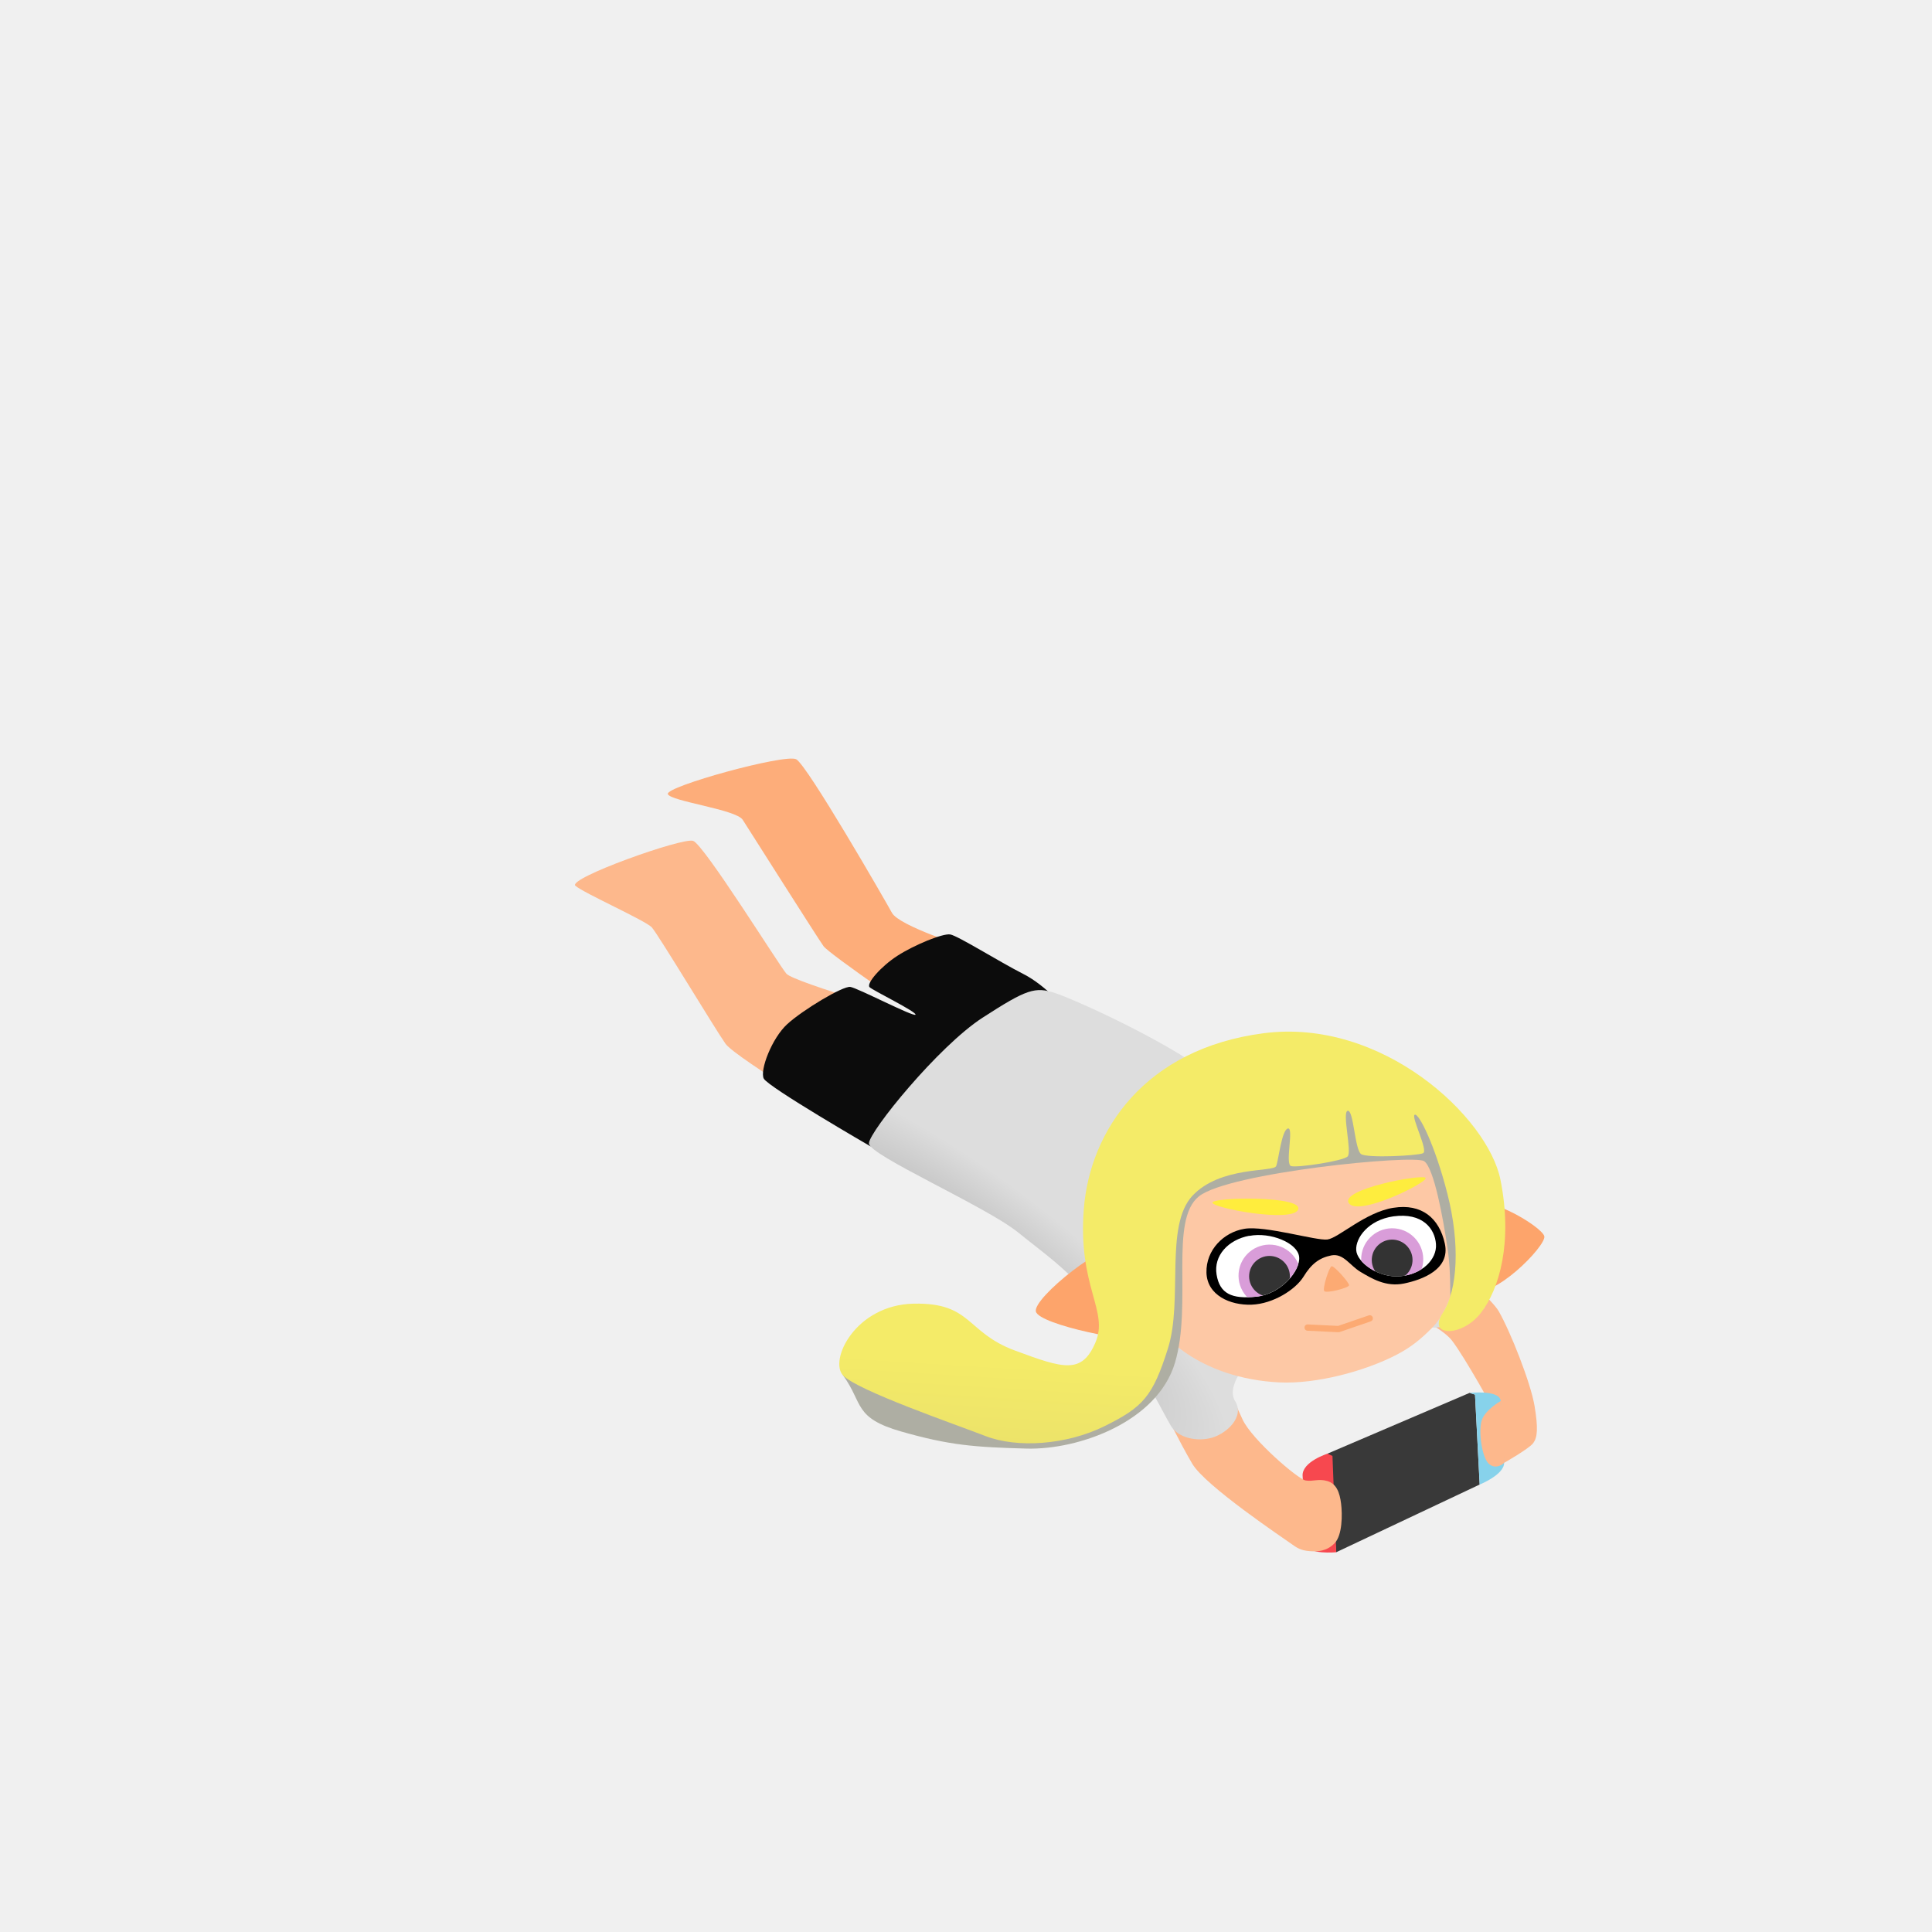
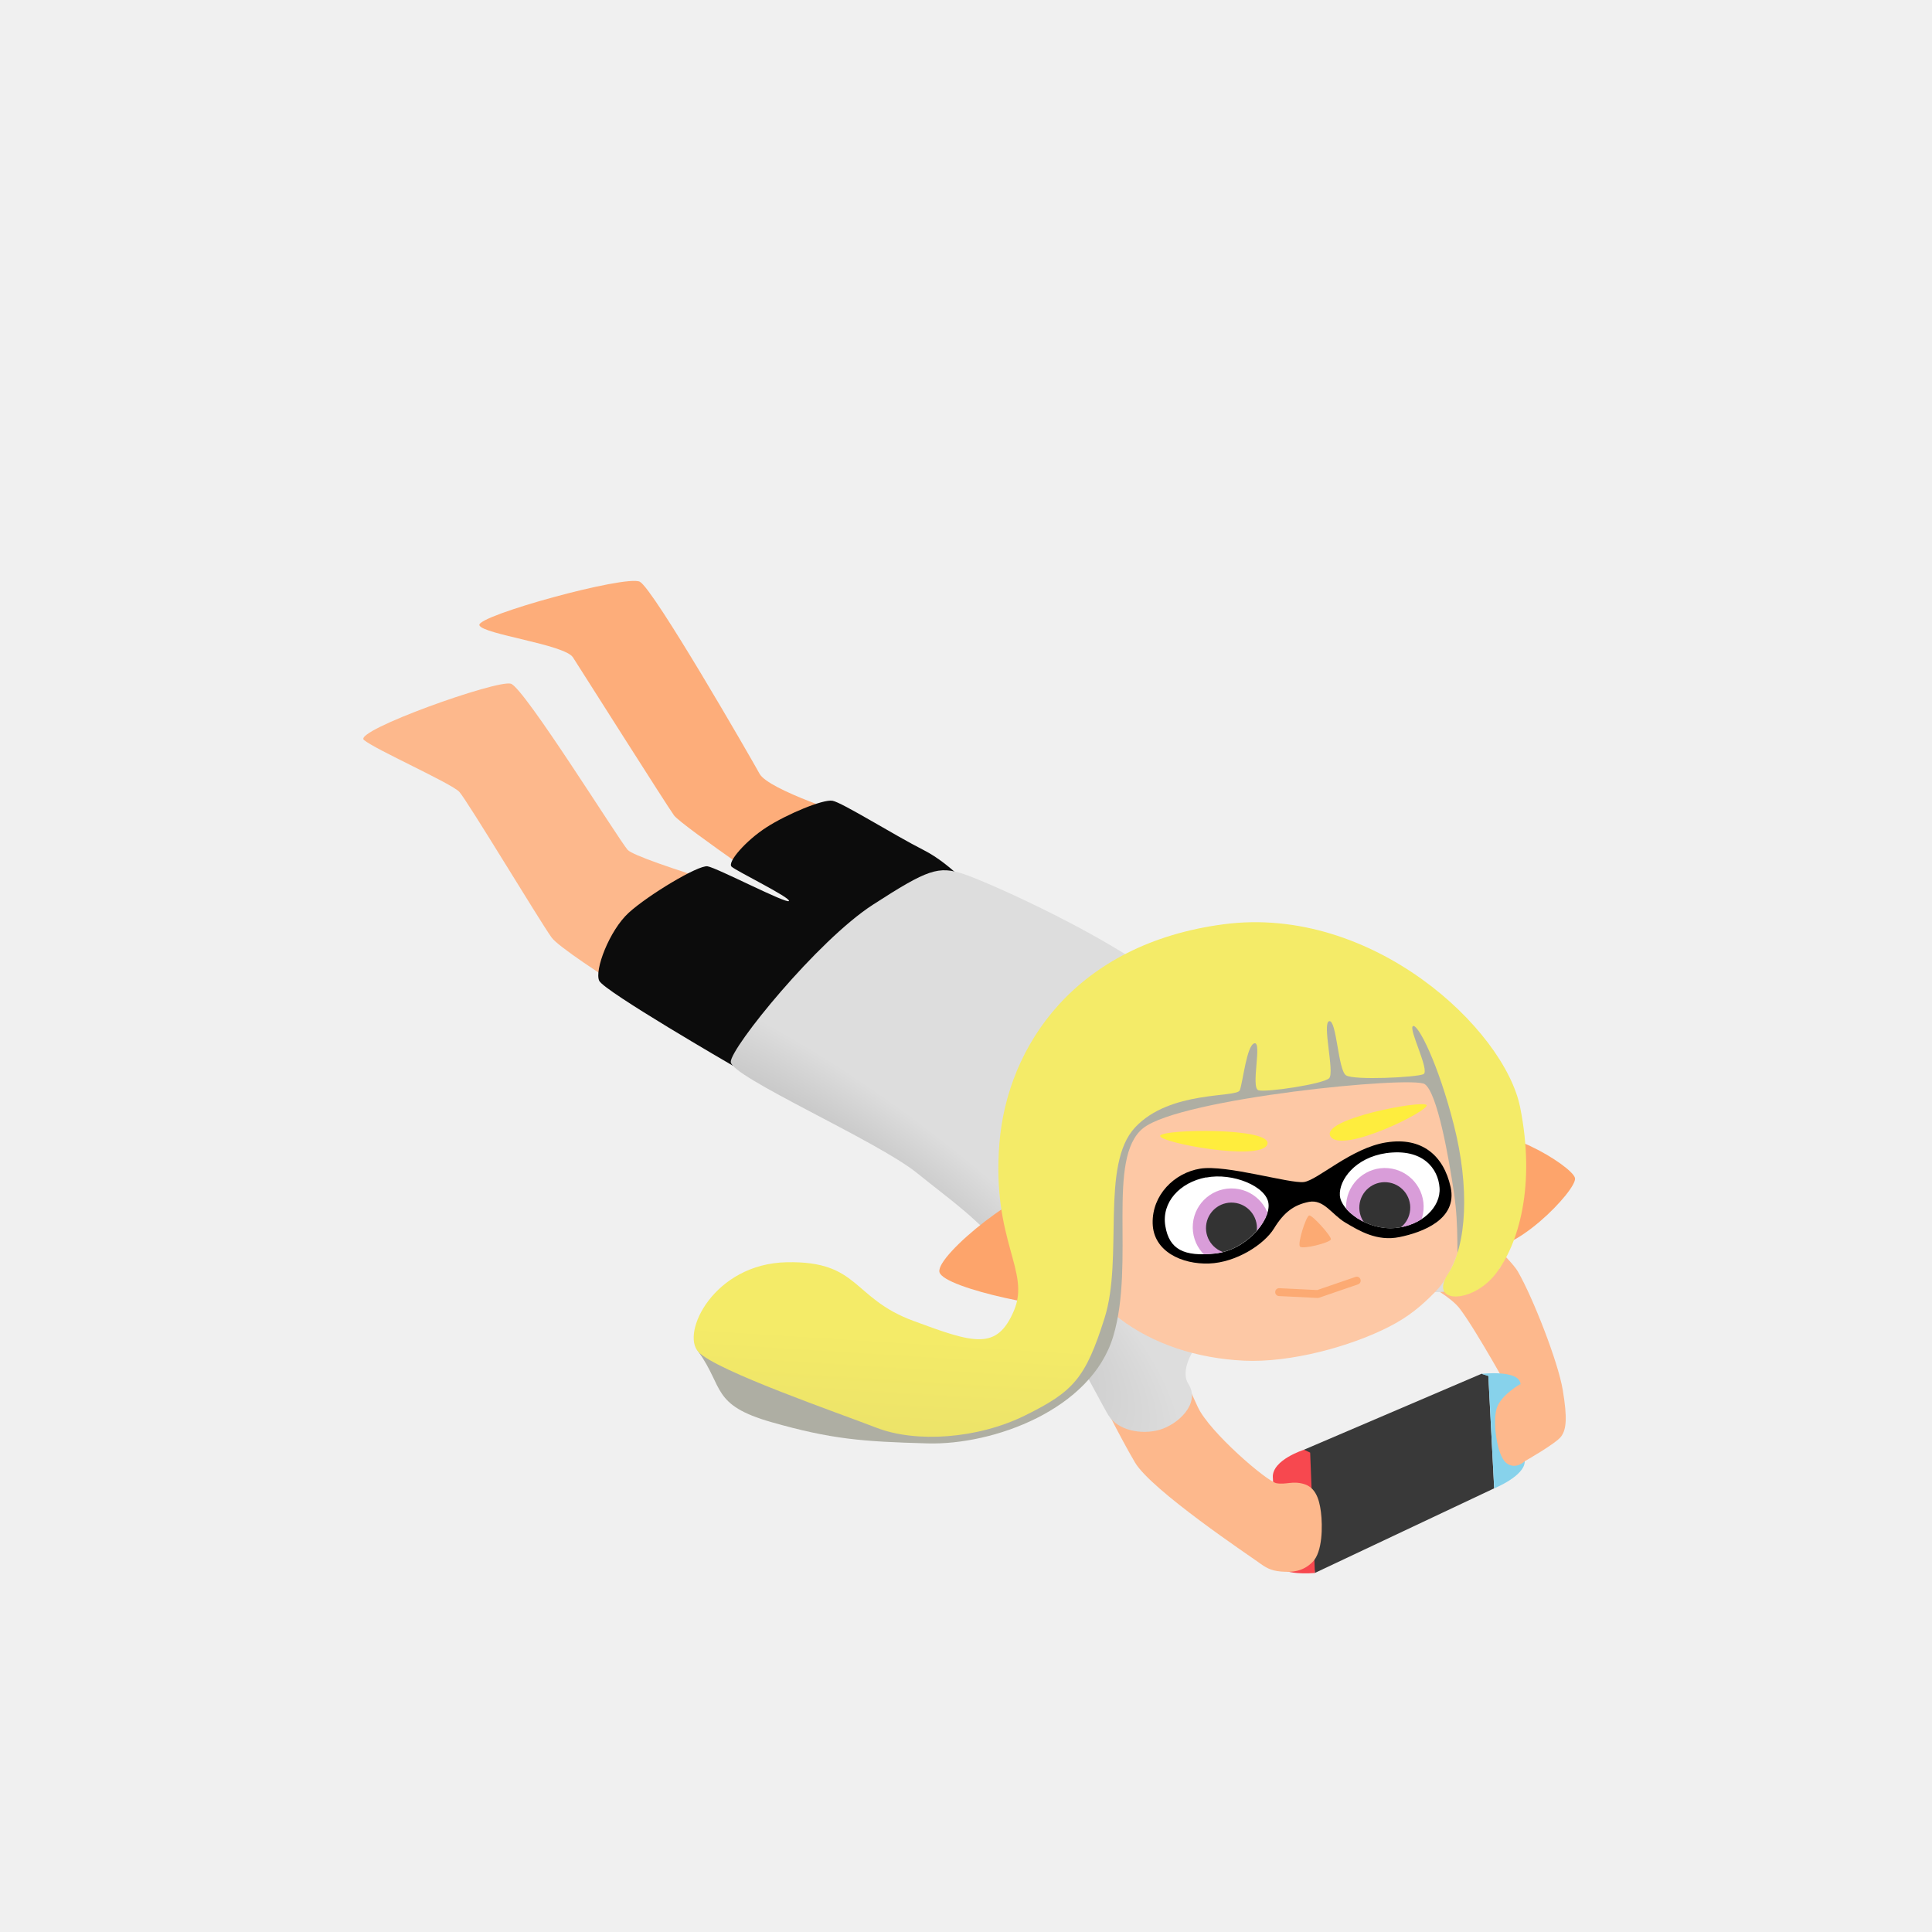
<svg xmlns="http://www.w3.org/2000/svg" xmlns:xlink="http://www.w3.org/1999/xlink" width="256" height="256" viewBox="0 0 67.733 67.733" version="1.1" id="svg1" xml:space="preserve">
  <defs id="defs1">
    <mask maskUnits="userSpaceOnUse" id="mask6">
      <path id="path6" style="display:inline;fill:#ffffff;stroke-width:1.156;stroke-linecap:square;stroke-miterlimit:1.5;paint-order:fill markers stroke" d="m 36.461,34.771 c -0.463,0.063 -0.799,0.391 -0.753,0.805 0.047,0.414 0.301,0.554 0.839,0.528 0.538,-0.026 0.992,-0.514 0.974,-0.816 -0.018,-0.302 -0.597,-0.579 -1.06,-0.516 z" />
    </mask>
    <mask maskUnits="userSpaceOnUse" id="mask5">
      <path id="path5-7" style="display:inline;fill:#ffffff;stroke-width:1.104;stroke-linecap:square;stroke-miterlimit:1.5;paint-order:fill markers stroke" d="m 36.508,34.724 c 0.643,-0.053 0.89,0.319 0.898,0.651 0.009,0.333 -0.336,0.644 -0.812,0.659 -0.477,0.015 -0.926,-0.353 -0.928,-0.621 -0.002,-0.267 0.3,-0.643 0.842,-0.689 0.542,-0.046 -0.643,0.053 -2e-6,6.7e-5 z" />
    </mask>
    <linearGradient xlink:href="#linearGradient9310-2" id="linearGradient9312-1" x1="37.706" y1="27.52" x2="35.707" y2="51.579" gradientUnits="userSpaceOnUse" />
    <linearGradient id="linearGradient9310-2">
      <stop style="stop-color:#f4eb68;stop-opacity:1;" offset="0.466" id="stop9306-7" />
      <stop style="stop-color:#cfc56d;stop-opacity:1;" offset="1" id="stop9308-0" />
    </linearGradient>
    <radialGradient xlink:href="#linearGradient1-1" id="radialGradient1" cx="25.56" cy="37.01" fx="25.56" fy="37.01" r="10.526" gradientTransform="matrix(0.8855355,0.6745793,-0.2044446,0.2683805,10.80524,7.45085)" gradientUnits="userSpaceOnUse" />
    <linearGradient id="linearGradient1-1">
      <stop style="stop-color:#c3c3c3;stop-opacity:1;" offset="0.465" id="stop1-2" />
      <stop style="stop-color:#dddddd;stop-opacity:1;" offset="1" id="stop2-7" />
    </linearGradient>
+     <mask maskUnits="userSpaceOnUse" id="mask6-4">
+       <path id="path6-8" style="display:inline;fill:#ffffff;stroke-width:1.156;stroke-linecap:square;stroke-miterlimit:1.5;paint-order:fill markers stroke" d="m 36.461,34.771 c -0.463,0.063 -0.799,0.391 -0.753,0.805 0.047,0.414 0.301,0.554 0.839,0.528 0.538,-0.026 0.992,-0.514 0.974,-0.816 -0.018,-0.302 -0.597,-0.579 -1.06,-0.516 z" />
+     </mask>
+     <mask maskUnits="userSpaceOnUse" id="mask5-1">
+       <path id="path5-7-0" style="display:inline;fill:#ffffff;stroke-width:1.104;stroke-linecap:square;stroke-miterlimit:1.5;paint-order:fill markers stroke" d="m 36.508,34.724 c 0.643,-0.053 0.89,0.319 0.898,0.651 0.009,0.333 -0.336,0.644 -0.812,0.659 -0.477,0.015 -0.926,-0.353 -0.928,-0.621 -0.002,-0.267 0.3,-0.643 0.842,-0.689 0.542,-0.046 -0.643,0.053 -2e-6,6.7e-5 z" />
+     </mask>
  </defs>
  <g id="layer1">
-     <g id="g76467" transform="matrix(0.7451107,0.04852125,-0.04852125,0.7451107,30.81465,17.5663)" style="display:inline">
+     <g id="g76467" transform="matrix(0.9313884,0.06065156,-0.06065156,0.9313884,26.05807,9.079605)" style="display:inline">
      <g id="g481" transform="matrix(1.414051,-0.1785005,0.1785005,1.414051,-43.26964,-25.84497)">
        <path id="rect479" d="m 40.702,54.009 4.793,-1.715 0.172,0.069 -0.026,2.966 -4.852,1.94 z" style="fill:#393939;fill-opacity:1;stroke-width:1.323;stroke-linecap:round;stroke-linejoin:round" />
        <path id="rect481" d="m 39.836,54.686 c 0.008,-0.463 0.867,-0.676 0.867,-0.676 l 0.155,0.086 -0.068,3.174 c 0,0 -0.939,0.027 -0.955,-0.304 -0.016,-0.331 -0.006,-1.817 0.002,-2.28 z" style="fill:#f7484f;fill-opacity:1;stroke-width:1.627;stroke-linecap:round;stroke-linejoin:round" />
      </g>
      <g id="g476" style="display:inline" transform="matrix(1.36063,-0.1173114,0.1173114,1.36063,-33.68367,-8.405257)">
        <path id="rect19720-6" style="display:none;fill:#f0e769;stroke-width:0.157;stroke-linecap:round;stroke-linejoin:round;stroke-miterlimit:1.5;paint-order:fill markers stroke" d="m 33.873,36.862 c -0.074,-0.758 8.854,-1.466 9.021,-1.053 0.167,0.414 -0.531,2.263 -1.055,2.542 -0.523,0.28 -2.426,-0.502 -3.32,-0.379 -0.894,0.123 -2.797,1.402 -3.163,1.369 -0.366,-0.033 -1.409,-1.721 -1.483,-2.479 z" />
        <path id="rect476" style="fill:#fdb88c;stroke-width:1.381;stroke-linecap:round;stroke-linejoin:round" d="M 33.127,39.583 30.252,35.162 28.014,33.071 23.061,30.02 c 0,0 -4.344,-2.729 -4.681,-3.225 -0.337,-0.496 -2.241,-3.817 -2.451,-4.055 -0.209,-0.238 -2.312,-1.226 -2.595,-1.484 -0.283,-0.258 3.709,-1.589 4.077,-1.46 0.368,0.13 2.861,4.331 3.112,4.634 0.251,0.303 4.781,1.71 4.781,1.71 l 1.429,-2.489 2.054,1.734 6.021,2.998 5.618,4.028 c 0,0 3.941,3.412 4.334,4.129 0.394,0.716 1.052,2.497 1.166,3.282 0.114,0.785 0.075,1.086 -0.069,1.277 -0.143,0.19 -1.018,0.662 -1.018,0.662 l -0.281,-1.765 c 0,0 -0.975,-1.866 -1.418,-2.47 -0.443,-0.604 -2.243,-1.382 -2.243,-1.382 l -5.696,2.265 c 0,0 0.37,0.974 0.681,1.675 0.311,0.701 1.859,2.086 2.118,2.138 0.259,0.052 0.437,-0.061 0.749,0.036 0.312,0.097 0.417,0.4 0.457,0.782 0.04,0.382 0.022,1.098 -0.255,1.365 -0.276,0.268 -0.577,0.279 -0.869,0.249 -0.292,-0.031 -0.416,-0.111 -0.631,-0.275 -0.215,-0.164 -2.894,-2.035 -3.33,-2.81 -0.436,-0.776 -0.994,-1.987 -0.994,-1.987 z" />
        <path d="m 25.304,26.14 c 0,0 -3.293,-2.349 -3.486,-2.631 -0.194,-0.281 -2.464,-4.039 -2.686,-4.401 -0.222,-0.363 -2.468,-0.687 -2.555,-0.938 -0.091,-0.26 4.065,-1.31 4.437,-1.104 0.373,0.206 2.944,4.894 3.182,5.35 0.238,0.455 2.538,1.235 2.538,1.235" style="display:inline;fill:#fdad7a;fill-opacity:1;stroke-width:1.408;stroke-linecap:round;stroke-linejoin:round" id="path1-5" />
        <path id="rect480" d="m 45.487,52.297 c 0,0 1.002,-0.056 1.014,0.327 0.012,0.383 0.01,1.651 -0.012,2.041 -0.022,0.39 -0.847,0.664 -0.847,0.664 l 0.026,-2.966 z" style="fill:#87d2eb;fill-opacity:1;stroke-width:1.349;stroke-linecap:round;stroke-linejoin:round" transform="matrix(1.042821,-0.04127922,0.04127922,1.042821,-5.896316,-13.32576)" />
        <path id="rect1" style="display:inline;fill:#fdb88c;stroke-width:1.381;stroke-linecap:round;stroke-linejoin:round" transform="rotate(-2.266822)" d="m 42.472,41.998 c 0.142,-0.36 0.694,-0.626 0.694,-0.626 l 0.111,1.185 -0.124,0.945 c 0,0 -0.265,0.233 -0.51,0.017 -0.245,-0.216 -0.313,-1.162 -0.17,-1.522 z" />
        <path id="rect477" style="display:inline;fill:#0c0c0c;stroke-width:1.381;stroke-linecap:round;stroke-linejoin:round" d="m 19.669,28.02 c -0.137,-0.29 0.307,-1.384 0.847,-1.857 0.54,-0.473 1.939,-1.277 2.195,-1.233 0.256,0.045 2.165,1.091 2.219,1.001 0.054,-0.09 -1.428,-0.854 -1.556,-0.976 -0.128,-0.122 0.402,-0.707 0.979,-1.062 0.578,-0.355 1.57,-0.743 1.83,-0.694 0.26,0.049 1.681,0.983 2.478,1.408 0.797,0.424 1.486,1.303 1.486,1.303 l -2.464,3.088 -4.397,1.425 c 0,0 -3.48,-2.114 -3.617,-2.405 z" />
        <path id="rect478-9" style="display:inline;fill:url(#radialGradient1);stroke-width:1.381;stroke-linecap:round;stroke-linejoin:round" d="m 23.237,30.32 c 0.019,-0.405 2.455,-3.285 3.997,-4.237 1.542,-0.952 1.829,-1.035 2.518,-0.792 0.689,0.243 4.107,1.865 5.564,3.165 1.457,1.299 3.379,2.86 4.669,4.179 1.29,1.319 3.711,2.3 4.103,3.174 0.392,0.875 0.148,0.524 -0.191,0.823 -0.338,0.299 -1.274,0.49 -1.488,0.412 -0.215,-0.078 -2.039,-1.783 -4.15,-0.583 -2.111,1.2 -2.96,2.429 -2.624,2.979 0.335,0.55 -0.317,1.114 -0.82,1.246 -0.503,0.132 -1.146,-0.006 -1.397,-0.429 -0.251,-0.423 -1.557,-3.202 -2.584,-4.399 -1.027,-1.197 -1.46,-1.465 -2.544,-2.377 -1.085,-0.911 -5.071,-2.757 -5.052,-3.161 z" />
      </g>
      <g id="g12898-2-3" transform="matrix(1.36063,-0.1173114,0.1173114,1.36063,-33.68367,-8.405257)" style="display:inline">
        <path id="path12850-2-0" style="fill:#fdc8a5;fill-opacity:1;stroke-width:1.049;stroke-linecap:square;stroke-linejoin:round;stroke-miterlimit:1.5;paint-order:stroke fill markers" d="m 42.451,29.354 c 0.532,0.482 0.71,1.042 0.778,1.621 0.068,0.579 0.027,1.176 0.12,1.734 0.093,0.558 0.254,1.13 0.34,1.689 0.086,0.559 -0.238,0.771 -0.442,1.274 -0.204,0.502 -0.379,1.002 -0.79,1.399 -0.373,0.361 -0.716,0.642 -1.255,0.906 -0.54,0.264 -1.229,0.501 -1.943,0.66 -0.714,0.159 -1.452,0.241 -2.09,0.196 -0.638,-0.045 -1.255,-0.17 -1.828,-0.375 -0.573,-0.205 -1.102,-0.49 -1.563,-0.856 -0.461,-0.366 -0.887,-0.801 -1.23,-1.285 -0.342,-0.484 -0.6,-1.017 -0.725,-1.577 -0.125,-0.561 -0.053,-1.152 0.075,-1.719 0.128,-0.567 0.311,-1.109 0.408,-1.57 0.096,-0.462 0.035,-0.836 0.057,-1.189 0.022,-0.353 0.127,-0.686 0.557,-1.066 0.43,-0.38 1.148,-0.461 1.957,-0.445 0.809,0.016 1.71,0.13 2.506,0.14 0.796,0.009 1.797,-0.116 2.732,-0.123 0.935,-0.007 1.804,0.105 2.335,0.587 z" />
        <path id="path12852-8-6" style="display:inline;fill:#fda46b;stroke-width:1.32;stroke-linecap:square;stroke-linejoin:round;stroke-miterlimit:1.5;paint-order:stroke fill markers" d="m 28.854,36.221 c -0.099,-0.465 2.491,-2.454 3.098,-2.196 0.608,0.257 0.82,2.984 0.569,3.186 -0.252,0.203 -3.568,-0.525 -3.667,-0.99 z" />
        <path id="path12854-9-2" style="display:inline;fill:#fda46b;fill-opacity:1;stroke-width:1.32;stroke-linecap:square;stroke-linejoin:round;stroke-miterlimit:1.5;paint-order:stroke fill markers" d="m 46.385,34.004 c -0.057,-0.329 -2.201,-1.713 -2.881,-1.11 -0.681,0.603 -0.489,2.563 0.285,2.928 0.774,0.365 2.653,-1.489 2.596,-1.818 z" />
        <g id="g12888-7-6" transform="matrix(0.9419336,-0.06513881,0.06669976,0.9645053,0.1097588,3.562793)">
          <path id="path12860-1-1" style="display:inline;fill:#fcaa73;stroke-width:1.562;stroke-linecap:square;stroke-linejoin:round;stroke-miterlimit:1.5;paint-order:stroke fill markers" d="m 39.428,35.823 c -0.019,0.093 -0.848,0.221 -0.917,0.127 -0.069,-0.093 0.257,-0.846 0.348,-0.858 0.091,-0.012 0.588,0.637 0.569,0.731 z" />
          <g id="g12880-2-8" transform="matrix(-4.952158,-0.4684516,-0.4702891,5.450875,230.0483,-113.5224)" style="display:inline">
            <path id="path12862-9-7" style="display:inline;stroke-width:0.49;stroke-linecap:square;stroke-miterlimit:1.5;paint-order:fill markers stroke" d="m 35.272,29.952 c 0.206,0.03 0.403,0.199 0.484,0.209 0.081,0.01 0.455,-0.089 0.607,-0.066 0.152,0.023 0.283,0.139 0.28,0.286 -0.003,0.147 -0.171,0.213 -0.329,0.207 -0.158,-0.006 -0.322,-0.1 -0.381,-0.184 -0.058,-0.084 -0.117,-0.124 -0.206,-0.14 -0.088,-0.015 -0.134,0.066 -0.213,0.107 -0.079,0.041 -0.183,0.098 -0.316,0.073 -0.134,-0.025 -0.341,-0.094 -0.301,-0.261 0.04,-0.167 0.169,-0.261 0.374,-0.231 z" />
            <path id="path12864-3" style="display:inline;fill:#ffffff;stroke-width:0.366;stroke-linecap:square;stroke-miterlimit:1.5;paint-order:fill markers stroke" d="m 36.328,30.14 c 0.155,0.027 0.263,0.131 0.241,0.254 -0.022,0.123 -0.109,0.16 -0.29,0.142 -0.181,-0.018 -0.326,-0.172 -0.315,-0.261 0.01,-0.09 0.209,-0.162 0.364,-0.134 z" />
            <path id="path28885" style="display:inline;fill:#ffffff;stroke-width:0.35;stroke-linecap:square;stroke-miterlimit:1.5;paint-order:fill markers stroke" d="m 35.273,30.008 c -0.215,-0.028 -0.304,0.079 -0.311,0.178 -0.008,0.099 0.103,0.198 0.263,0.211 0.16,0.013 0.316,-0.088 0.321,-0.168 0.005,-0.08 -0.091,-0.197 -0.273,-0.221 -0.182,-0.024 0.215,0.028 0,1.8e-5 z" />
            <g id="g28892" transform="matrix(-0.3360645,-0.01849949,-0.01459795,0.2982614,49.08858,20.44324)" style="display:inline" mask="url(#mask6)">
              <path id="path1-9" style="display:inline;fill:#d99dd9;stroke-width:0.028;stroke-linecap:round;stroke-linejoin:round" transform="matrix(0.7085219,0.1009212,-0.09878251,0.7241927,6.205891,10.39727)" d="m 48.153,28.31 c 0,0.51 -0.422,0.923 -0.944,0.923 -0.521,0 -0.944,-0.413 -0.944,-0.923 0,-0.51 0.422,-0.923 0.944,-0.923 0.521,0 0.944,0.413 0.944,0.923 z" />
              <path id="path2-3" style="display:inline;fill:#333333;stroke-width:0.03;stroke-linecap:round;stroke-linejoin:round" transform="matrix(0.7085219,0.1009212,-0.09878251,0.7241927,6.205891,10.39727)" d="m 47.829,28.33 c -10e-7,0.335 -0.278,0.606 -0.62,0.606 -0.342,0 -0.62,-0.271 -0.62,-0.606 0,-0.335 0.278,-0.606 0.62,-0.606 0.342,0 0.62,0.271 0.62,0.606 z" />
            </g>
            <g id="g3" transform="matrix(-0.3360645,-0.01849949,-0.01459795,0.2982614,48.04867,20.32653)" style="display:inline" mask="url(#mask5)">
              <path id="ellipse2" style="display:inline;fill:#d99dd9;stroke-width:0.028;stroke-linecap:round;stroke-linejoin:round" transform="matrix(0.7085219,0.1009212,-0.09878251,0.7241927,6.205891,10.39727)" d="m 47.569,28.38 c 0,0.51 -0.422,0.923 -0.944,0.923 -0.521,0 -0.944,-0.413 -0.944,-0.923 0,-0.51 0.422,-0.923 0.944,-0.923 0.521,0 0.944,0.413 0.944,0.923 z" />
              <path id="ellipse3" style="display:inline;fill:#333333;stroke-width:0.03;stroke-linecap:round;stroke-linejoin:round" transform="matrix(0.7085219,0.1009212,-0.09878251,0.7241927,6.205891,10.39727)" d="m 47.245,28.4 c 0,0.335 -0.278,0.606 -0.62,0.606 -0.342,0 -0.62,-0.271 -0.62,-0.606 0,-0.335 0.278,-0.606 0.62,-0.606 0.342,0 0.62,0.271 0.62,0.606 z" />
            </g>
          </g>
          <g id="g12886-0-9" transform="matrix(-5.030546,-0.2639861,-0.2639861,5.030546,228.3177,-108.241)" style="display:inline">
            <path id="path12882-3-2" style="display:inline;fill:#feed3e;fill-opacity:1;stroke-width:0.521;stroke-linecap:square;stroke-miterlimit:1.5;paint-order:fill markers stroke" d="m 35.925,29.945 c -0.066,0.1 -0.582,-0.129 -0.561,-0.159 0.022,-0.03 0.626,0.058 0.561,0.159 z" />
            <path id="path12884-6-0" style="display:inline;fill:#ffed3d;fill-opacity:1;stroke-width:0.529;stroke-linecap:square;stroke-miterlimit:1.5;paint-order:fill markers stroke" d="m 36.293,29.976 c 0.042,0.096 0.627,-0.033 0.617,-0.071 -0.011,-0.038 -0.658,-0.025 -0.617,0.071 z" />
          </g>
          <path id="rect25600" style="display:inline;fill:#fcaa73;stroke:#fcaa73;stroke-width:0.224;stroke-linecap:round;stroke-linejoin:round;stroke-miterlimit:1.5;stroke-dasharray:none;stroke-opacity:1;paint-order:fill markers stroke" d="m 40.072,37.06 -1.168,0.28 -1.119,-0.153 1.119,0.153 z" />
        </g>
        <g id="g38214" style="display:none">
          <ellipse style="fill:#a5cbfd;fill-opacity:0.396;stroke:#dbcb5c;stroke-width:0.311;stroke-linecap:round;stroke-linejoin:round;stroke-miterlimit:1.5;stroke-dasharray:none;stroke-opacity:1;paint-order:fill markers stroke" id="path30574" cx="33.447" cy="37.058" transform="rotate(-3.433343)" rx="1.707" ry="1.402" />
          <ellipse style="fill:#a5cbfd;fill-opacity:0.396;stroke:#dbcb5c;stroke-width:0.305;stroke-linecap:round;stroke-linejoin:round;stroke-miterlimit:1.5;stroke-dasharray:none;stroke-opacity:1;paint-order:fill markers stroke" id="circle38103" cx="38.158" cy="37.056" transform="rotate(-3.433343)" rx="1.677" ry="1.374" />
          <rect style="fill:#dbcb5c;fill-opacity:1;stroke:none;stroke-width:0.503;stroke-linecap:round;stroke-linejoin:round;stroke-miterlimit:1.5;stroke-dasharray:none;stroke-opacity:1;paint-order:fill markers stroke" id="rect38209" width="1.208" height="0.342" x="35.212" y="36.79" transform="rotate(-3.433347)" />
          <rect style="display:inline;fill:#dbcb5c;fill-opacity:1;stroke:none;stroke-width:0.315;stroke-linecap:round;stroke-linejoin:round;stroke-miterlimit:1.5;stroke-dasharray:none;stroke-opacity:1;paint-order:fill markers stroke" id="rect38220" width="0.966" height="0.455" x="43.713" y="19.527" transform="rotate(22.16295)" />
          <rect style="display:inline;fill:#dbcb5c;fill-opacity:1;stroke:none;stroke-width:0.315;stroke-linecap:round;stroke-linejoin:round;stroke-miterlimit:1.5;stroke-dasharray:none;stroke-opacity:1;paint-order:fill markers stroke" id="rect38810" width="0.966" height="0.455" x="-20.806" y="50.474" transform="matrix(-0.8743688,0.4852619,0.4852619,0.8743688,0,0)" />
        </g>
        <g id="g12896-1-2">
          <path id="path12890-0-3" style="fill:#aeaea3;stroke-width:1.058;stroke-linecap:square;stroke-linejoin:round;stroke-miterlimit:1.5;paint-order:stroke fill markers" d="m 42.241,29.438 c 1.481,0.454 0.424,0.222 1.135,1.21 0.71,0.988 0.696,3.441 0.465,4.701 -0.231,1.259 -0.663,2.207 -0.715,1.424 -0.052,-0.783 0.046,-1.445 -0.077,-2.43 -0.123,-0.985 -0.402,-2.767 -0.742,-3.01 -0.34,-0.243 -6.722,0.247 -7.767,1.048 -1.045,0.802 -0.294,3.686 -0.942,5.702 -0.647,2.015 -3.367,2.93 -5.165,2.843 -1.797,-0.087 -2.638,-0.168 -4.283,-0.674 -1.645,-0.506 -1.29,-0.991 -1.965,-1.971 -0.675,-0.98 8.229,1.294 9.221,0.292 0.992,-1.003 0.76,-6.558 3.094,-8.354 2.334,-1.797 6.26,-1.235 7.741,-0.781 z" />
          <path id="path12892-6-7" style="fill:url(#linearGradient9312-1);fill-opacity:1;stroke-width:1.058;stroke-linecap:square;stroke-linejoin:round;stroke-miterlimit:1.5;paint-order:stroke fill markers" d="m 36.877,26.821 c 4.095,-0.45 7.654,3.046 8.04,5.203 0.386,2.157 -0.115,3.765 -0.775,4.574 -0.66,0.81 -1.855,0.779 -1.31,-0.023 0.545,-0.802 0.652,-2.38 0.254,-4.096 -0.398,-1.716 -0.934,-2.816 -1.069,-2.748 -0.135,0.068 0.45,1.245 0.26,1.328 -0.19,0.083 -1.912,0.134 -2.129,-0.013 -0.217,-0.147 -0.225,-1.532 -0.43,-1.499 -0.205,0.033 0.122,1.412 -0.035,1.568 -0.157,0.156 -1.729,0.358 -1.95,0.292 -0.221,-0.066 0.133,-1.337 -0.084,-1.295 -0.216,0.042 -0.341,1.069 -0.431,1.283 -0.09,0.214 -1.915,-0.049 -2.9,0.961 -0.984,1.011 -0.391,3.576 -0.95,5.226 -0.559,1.65 -0.901,2.003 -2.236,2.629 -1.335,0.626 -3.029,0.695 -4.096,0.256 -1.067,-0.439 -4.367,-1.657 -4.853,-2.186 -0.486,-0.528 0.474,-2.42 2.478,-2.418 2.004,0.001 1.768,1.021 3.44,1.682 1.671,0.661 2.287,0.869 2.778,-0.216 0.491,-1.085 -0.57,-1.921 -0.303,-4.601 0.267,-2.68 2.204,-5.457 6.299,-5.907 z" />
          <path id="path12894-3-5" style="display:none;fill:#333333;stroke-width:1.058;stroke-linecap:square;stroke-linejoin:round;stroke-miterlimit:1.5;paint-order:stroke fill markers" d="m 44.314,43.253 c 0.296,-0.105 0.745,-0.305 1.185,-0.029 0.147,0.092 -0.298,0.232 -0.297,0.406 0.001,0.197 0.399,0.35 0.243,0.47 -0.353,0.272 -0.446,0.343 -0.878,0.106 -0.147,-0.081 0.273,-0.365 0.226,-0.526 -0.051,-0.175 -0.653,-0.364 -0.478,-0.426 z" />
        </g>
      </g>
    </g>
  </g>
</svg>
